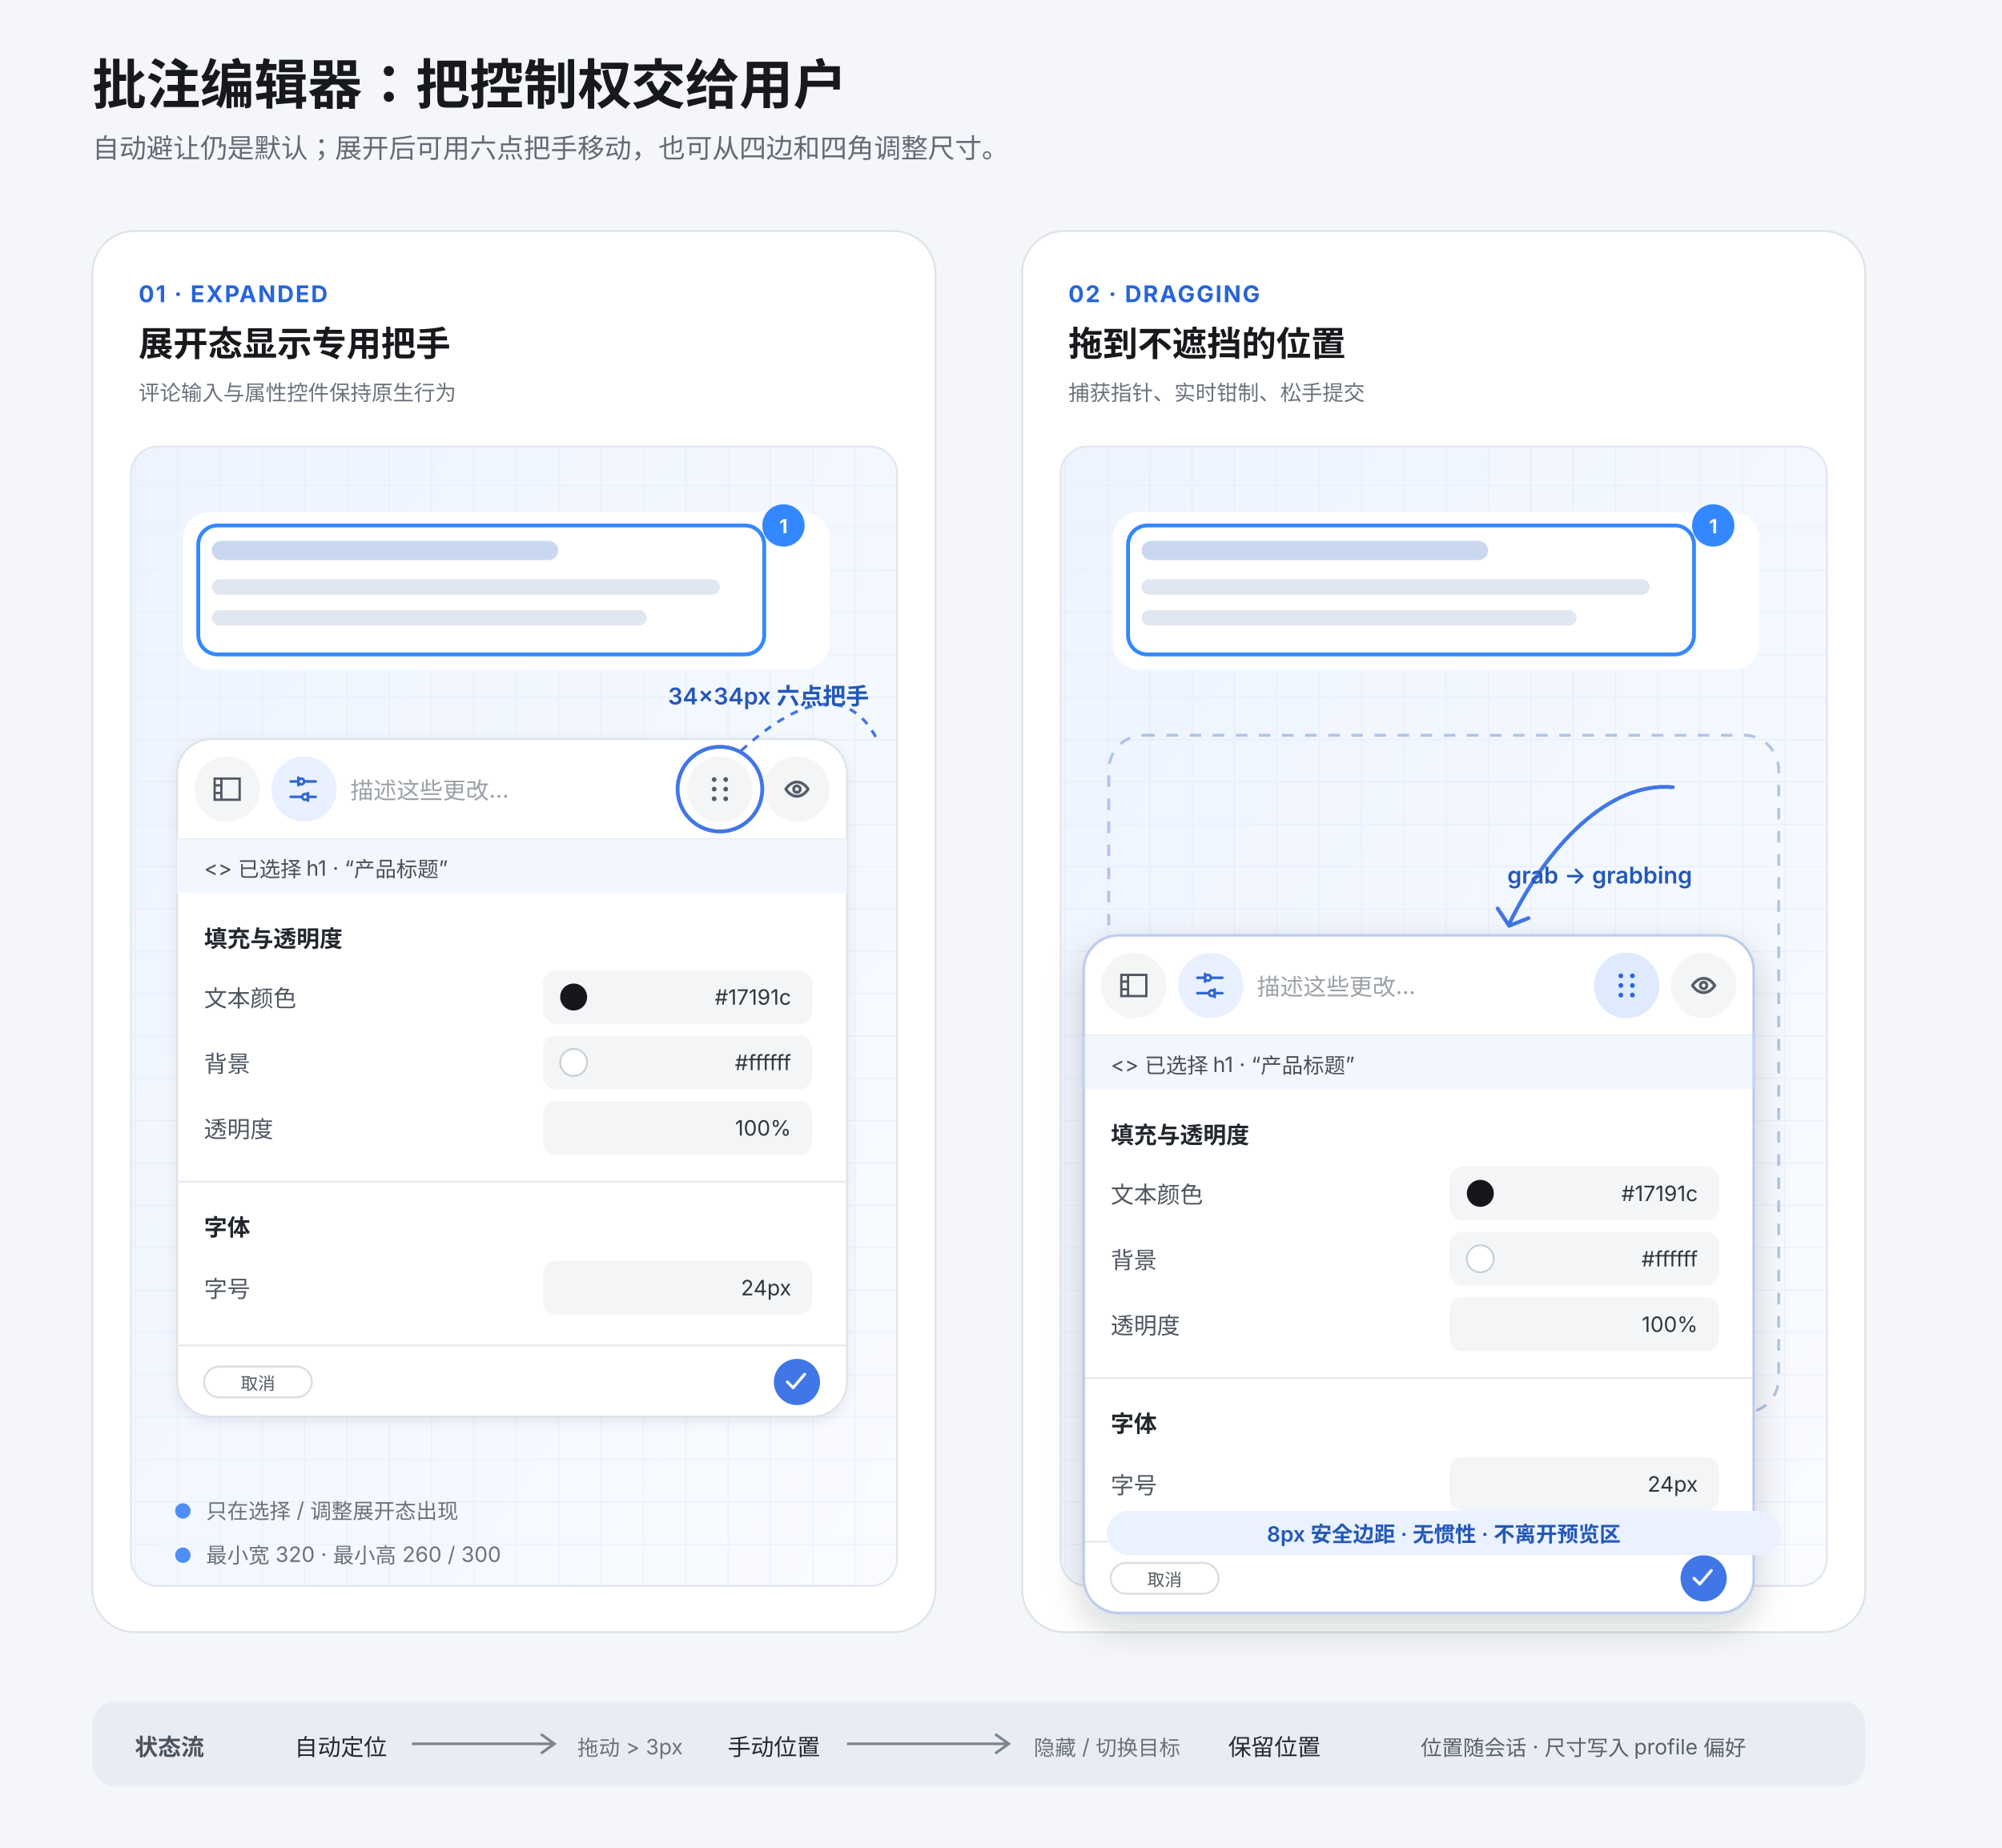
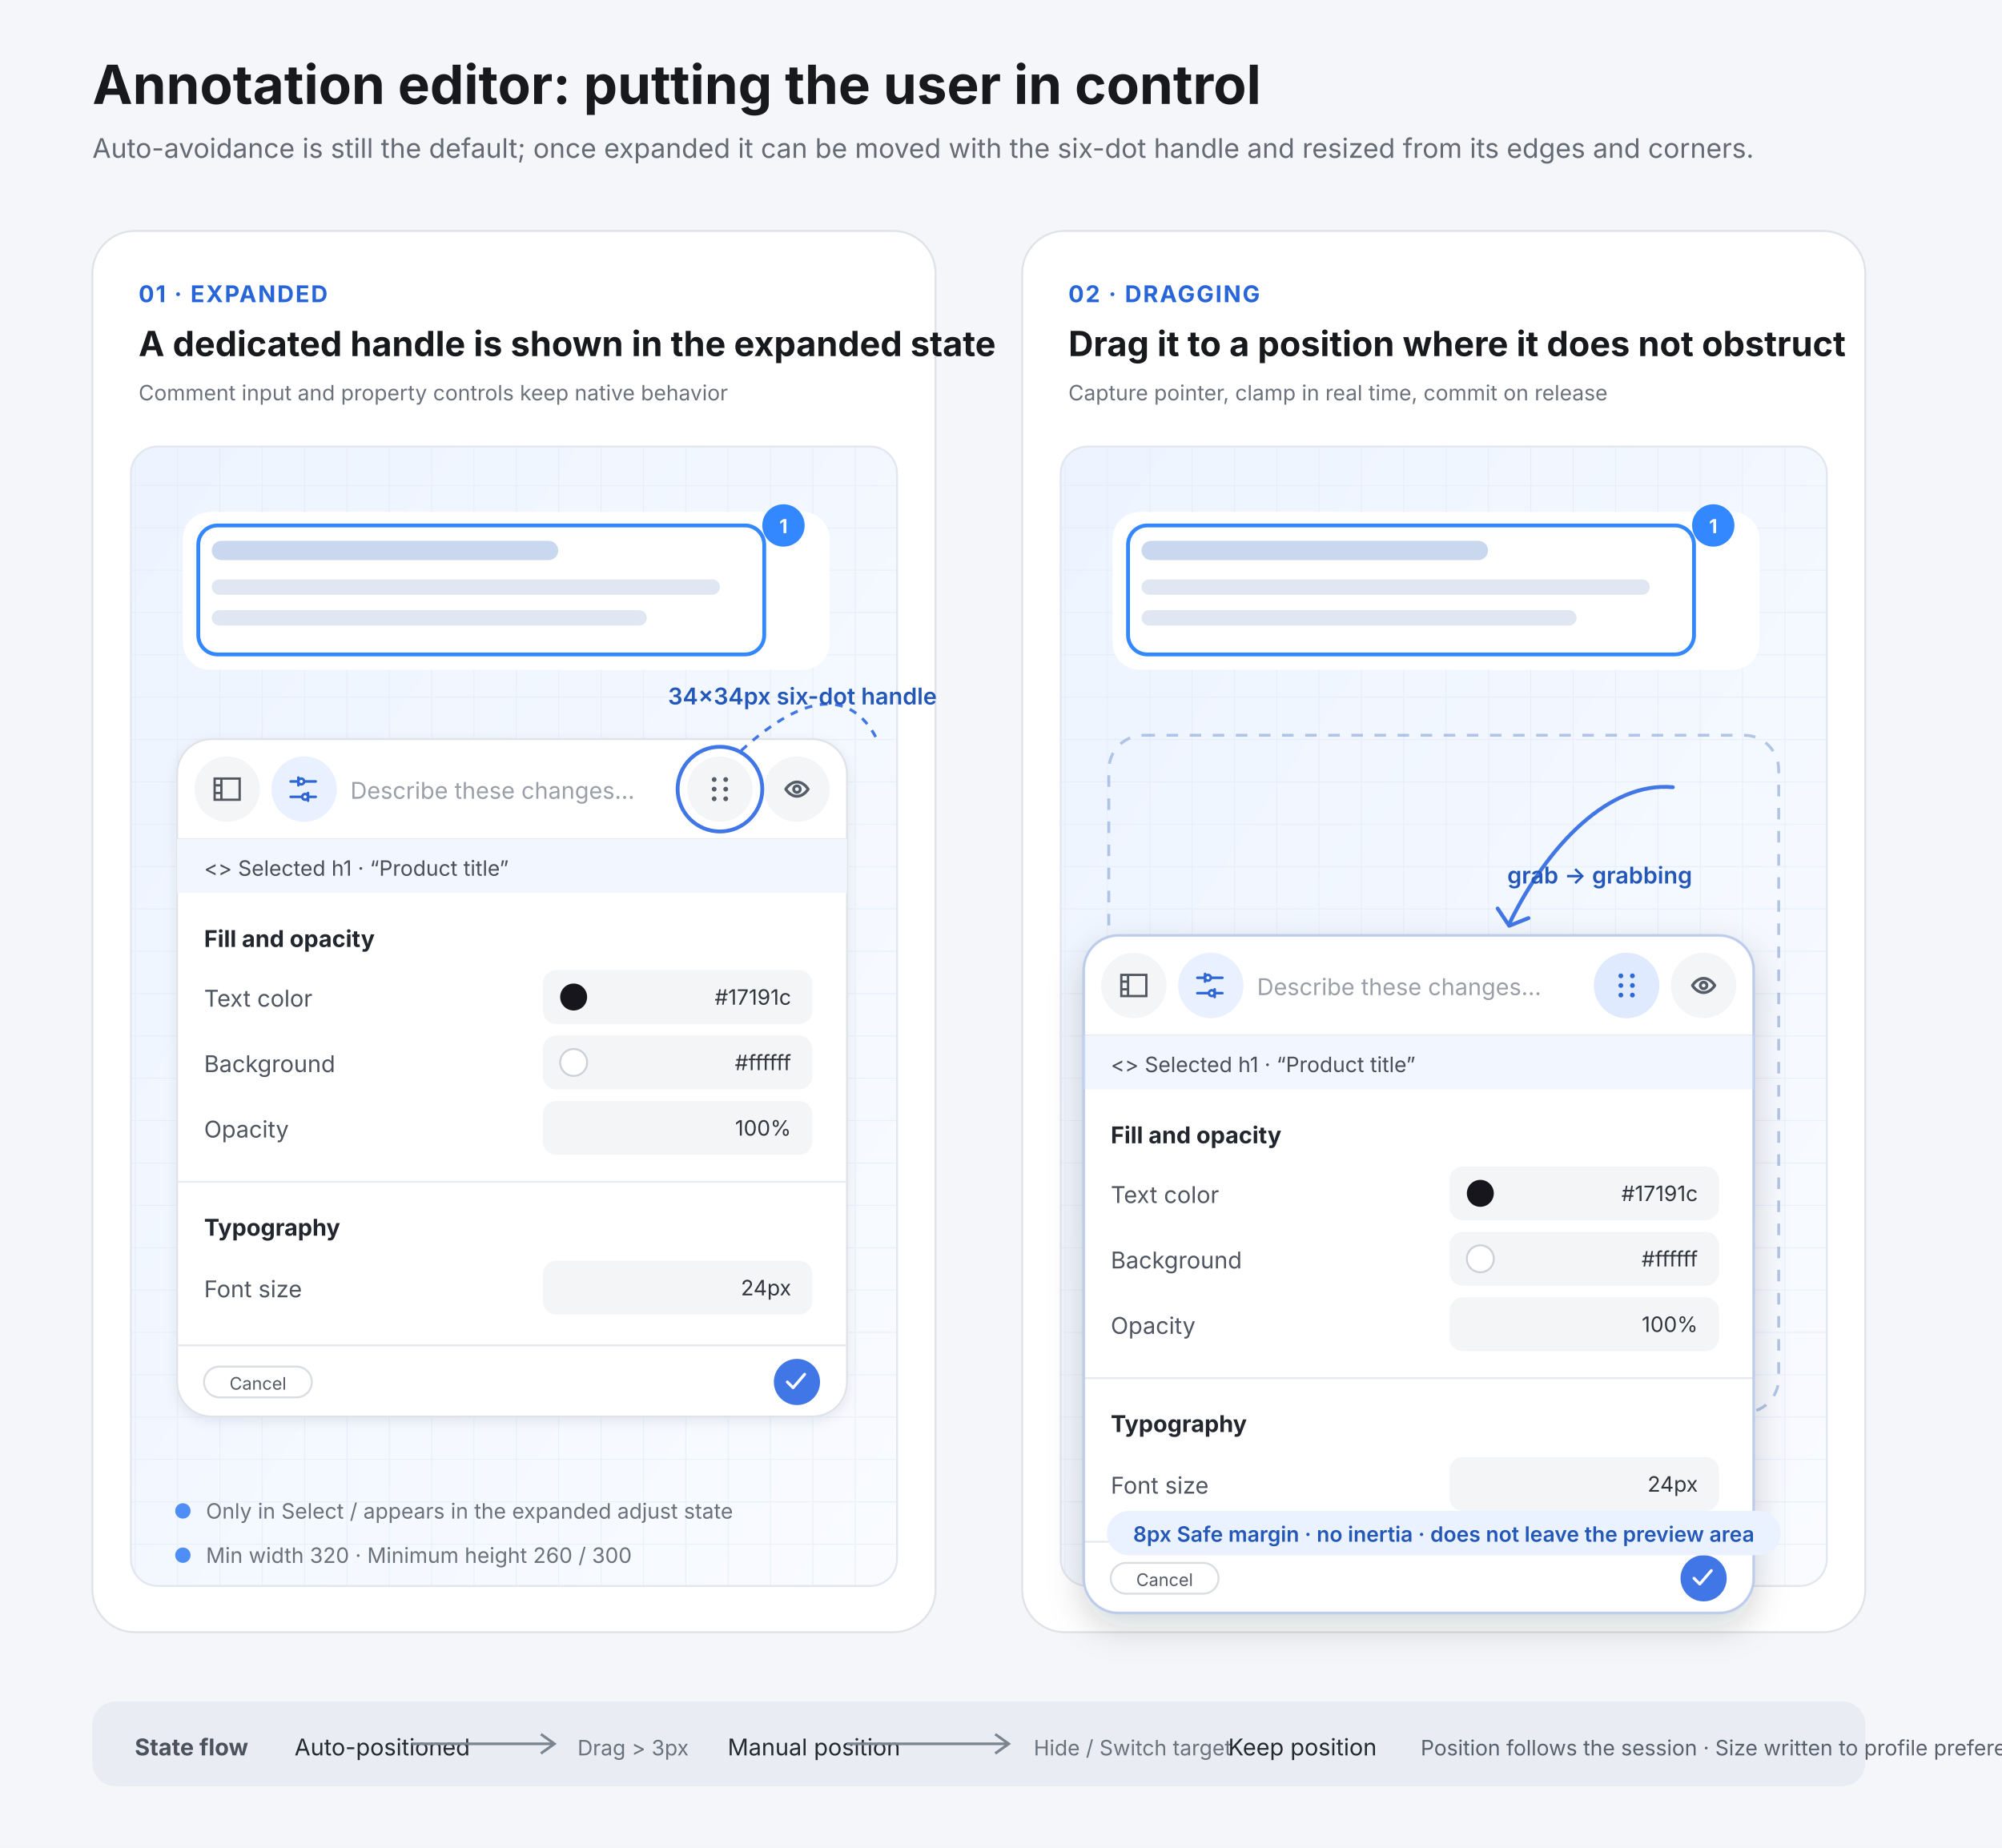
<svg xmlns="http://www.w3.org/2000/svg" width="1040" height="960" viewBox="0 0 1040 960" role="img" aria-labelledby="title desc">
  <defs>
    <filter id="shadow" x="-30%" y="-30%" width="170%" height="190%">
      <feDropShadow dx="0" dy="11" stdDeviation="13" flood-color="#172033" flood-opacity=".16" />
      <feDropShadow dx="0" dy="2" stdDeviation="3" flood-color="#172033" flood-opacity=".08" />
    </filter>
    <filter id="drag-shadow" x="-30%" y="-30%" width="170%" height="190%">
      <feDropShadow dx="0" dy="7" stdDeviation="9" flood-color="#172033" flood-opacity=".18" />
    </filter>
    <linearGradient id="canvas" x1="0" y1="0" x2="1" y2="1">
      <stop offset="0" stop-color="#edf4ff" />
      <stop offset="1" stop-color="#f9fbff" />
    </linearGradient>
    <pattern id="grid" width="22" height="22" patternUnits="userSpaceOnUse">
      <path d="M22 0H0V22" fill="none" stroke="#dfe8f6" stroke-width="1" opacity=".55" />
    </pattern>
    <style>
      text { font-family: Inter, -apple-system, BlinkMacSystemFont, "PingFang SC", "Microsoft YaHei", sans-serif; }
      .h1 { fill:#17191c; font-size:28px; font-weight:700; }
      .sub { fill:#656b75; font-size:14px; }
      .state { fill:#17191c; font-size:18px; font-weight:700; }
      .badge { fill:#2765d8; font-size:12px; font-weight:700; letter-spacing:.8px; }
      .tiny { fill:#6c727c; font-size:11px; }
      .label { fill:#4f5661; font-size:12px; }
      .callout { fill:#2458b8; font-size:12px; font-weight:600; }
      .menu { fill:#24282e; font-size:12px; }
    </style>
    <g id="grip" fill="currentColor">
      <circle cx="5" cy="3" r="1.25" />
      <circle cx="11" cy="3" r="1.25" />
      <circle cx="5" cy="8" r="1.25" />
      <circle cx="11" cy="8" r="1.25" />
      <circle cx="5" cy="13" r="1.25" />
      <circle cx="11" cy="13" r="1.25" />
    </g>
    <g id="eye" fill="none" stroke="currentColor" stroke-width="1.5" stroke-linecap="round" stroke-linejoin="round">
      <path d="M2.2 8s2.15-3.7 5.8-3.7S13.8 8 13.8 8 11.65 11.7 8 11.7 2.2 8 2.2 8Z" />
      <circle cx="8" cy="8" r="1.7" />
    </g>
    <g id="adjust" fill="none" stroke="currentColor" stroke-width="1.35" stroke-linecap="round">
      <path d="M1 4h4m3 0h6M1 12h6m3 0h4M5 2v4m5 4v4" />
      <circle cx="6.5" cy="4" r="1.5" fill="white" />
      <circle cx="8.5" cy="12" r="1.5" fill="white" />
    </g>
    <g id="select" fill="none" stroke="currentColor" stroke-width="1.2">
      <path d="M1.5 2.5h13v11h-13zM5 2.5v11M1.5 6h3.5M1.5 10h3.5" />
    </g>
    <g id="editor">
      <rect width="348" height="352" rx="18" fill="#fff" stroke="#dfe3e8" />
      <circle cx="26" cy="26" r="17" fill="#f3f5f7" />
      <g transform="translate(18 18)" color="#515862">
        <use href="#select" />
      </g>
      <circle cx="66" cy="26" r="17" fill="#e9f0ff" />
      <g transform="translate(58 18)" color="#2f67d5">
        <use href="#adjust" />
      </g>
-       <text x="90" y="31" fill="#9ba0a8" font-size="12">描述这些更改…</text>
+       <text x="90" y="31" fill="#9ba0a8" font-size="12">Describe these changes…</text>
      <circle cx="282" cy="26" r="17" fill="#f3f5f7" />
      <g transform="translate(274 18)" color="#555d68">
        <use href="#grip" />
      </g>
      <circle cx="322" cy="26" r="17" fill="#f3f5f7" />
      <g transform="translate(314 18)" color="#555d68">
        <use href="#eye" />
      </g>
      <line x1="0" y1="52" x2="348" y2="52" stroke="#e6e9ed" />
      <rect x="0" y="52" width="348" height="28" fill="#f2f6ff" />
-       <text x="14" y="71" fill="#4b4f57" font-size="11">&lt;&gt; 已选择 h1 · “产品标题”</text>
-       <text x="14" y="108" fill="#24282e" font-size="12" font-weight="700">填充与透明度</text>
-       <text x="14" y="139" class="label">文本颜色</text>
+       <text x="14" y="71" fill="#4b4f57" font-size="11">&lt;&gt; Selected h1 · “Product title”</text>
+       <text x="14" y="108" fill="#24282e" font-size="12" font-weight="700">Fill and opacity</text>
+       <text x="14" y="139" class="label">Text color</text>
      <rect x="190" y="120" width="140" height="28" rx="7" fill="#f3f5f7" />
      <circle cx="206" cy="134" r="7" fill="#17191c" />
      <text x="319" y="138" fill="#31363d" font-size="11" text-anchor="end">#17191c</text>
-       <text x="14" y="173" class="label">背景</text>
+       <text x="14" y="173" class="label">Background</text>
      <rect x="190" y="154" width="140" height="28" rx="7" fill="#f3f5f7" />
      <circle cx="206" cy="168" r="7" fill="#fff" stroke="#ccd1d7" />
      <text x="319" y="172" fill="#31363d" font-size="11" text-anchor="end">#ffffff</text>
-       <text x="14" y="207" class="label">透明度</text>
+       <text x="14" y="207" class="label">Opacity</text>
      <rect x="190" y="188" width="140" height="28" rx="7" fill="#f3f5f7" />
      <text x="319" y="206" fill="#31363d" font-size="11" text-anchor="end">100%</text>
      <line x1="0" y1="230" x2="348" y2="230" stroke="#e6e9ed" />
-       <text x="14" y="258" fill="#24282e" font-size="12" font-weight="700">字体</text>
-       <text x="14" y="290" class="label">字号</text>
+       <text x="14" y="258" fill="#24282e" font-size="12" font-weight="700">Typography</text>
+       <text x="14" y="290" class="label">Font size</text>
      <rect x="190" y="271" width="140" height="28" rx="7" fill="#f3f5f7" />
      <text x="319" y="289" fill="#31363d" font-size="11" text-anchor="end">24px</text>
      <line x1="0" y1="315" x2="348" y2="315" stroke="#e6e9ed" />
      <rect x="14" y="326" width="56" height="16" rx="8" fill="#fff" stroke="#d9dde2" />
-       <text x="42" y="338" fill="#555b64" font-size="9" text-anchor="middle">取消</text>
+       <text x="42" y="338" fill="#555b64" font-size="9" text-anchor="middle">Cancel</text>
      <circle cx="322" cy="334" r="12" fill="#4176e6" />
      <path d="m317 334 3 3 6-7" fill="none" stroke="#fff" stroke-width="1.5" stroke-linecap="round" stroke-linejoin="round" />
    </g>
  </defs>
  <rect width="1500" height="960" fill="#f4f6f9" />
-   <text x="48" y="54" class="h1">批注编辑器：把控制权交给用户</text>
-   <text x="48" y="82" class="sub">自动避让仍是默认；展开后可用六点把手移动，也可从四边和四角调整尺寸。</text>
+   <text x="48" y="54" class="h1">Annotation editor: putting the user in control</text>
+   <text x="48" y="82" class="sub">Auto-avoidance is still the default; once expanded it can be moved with the six-dot handle and resized from its edges and corners.</text>
  <g transform="translate(48 120)">
    <rect width="438" height="728" rx="22" fill="#fff" stroke="#dfe3e8" />
    <text x="24" y="37" class="badge">01 · EXPANDED</text>
-     <text x="24" y="65" class="state">展开态显示专用把手</text>
-     <text x="24" y="88" class="tiny">评论输入与属性控件保持原生行为</text>
+     <text x="24" y="65" class="state">A dedicated handle is shown in the expanded state</text>
+     <text x="24" y="88" class="tiny">Comment input and property controls keep native behavior</text>
    <rect x="20" y="112" width="398" height="592" rx="14" fill="url(#canvas)" stroke="#e2e7ef" />
    <rect x="20" y="112" width="398" height="592" rx="14" fill="url(#grid)" />
    <rect x="47" y="146" width="336" height="82" rx="14" fill="#fff" />
    <rect x="62" y="161" width="180" height="10" rx="5" fill="#cad8ef" />
    <rect x="62" y="181" width="264" height="8" rx="4" fill="#e0e7f2" />
    <rect x="62" y="197" width="226" height="8" rx="4" fill="#e0e7f2" />
    <rect x="55" y="153" width="294" height="67" rx="10" fill="none" stroke="#3388ff" stroke-width="2" />
    <circle cx="359" cy="153" r="11" fill="#3388ff" />
    <text x="359" y="157" fill="#fff" font-size="10" font-weight="700" text-anchor="middle">1</text>
    <g transform="translate(44 264)" filter="url(#shadow)">
      <use href="#editor" />
    </g>
    <circle cx="326" cy="290" r="22" fill="none" stroke="#4176e6" stroke-width="2" />
    <path d="M337 270c34-31 57-31 70-7" fill="none" stroke="#4176e6" stroke-width="1.5" stroke-dasharray="4 4" />
-     <text x="299" y="246" class="callout">34×34px 六点把手</text>
+     <text x="299" y="246" class="callout">34×34px six-dot handle</text>
    <g transform="translate(42 660)">
      <circle cx="5" cy="5" r="4" fill="#4f8df7" />
-       <text x="17" y="9" class="tiny">只在选择 / 调整展开态出现</text>
+       <text x="17" y="9" class="tiny">Only in Select / appears in the expanded adjust state</text>
      <circle cx="5" cy="28" r="4" fill="#4f8df7" />
-       <text x="17" y="32" class="tiny">最小宽 320 · 最小高 260 / 300</text>
+       <text x="17" y="32" class="tiny">Min width 320 · Minimum height 260 / 300</text>
    </g>
  </g>
  <g transform="translate(531 120)">
    <rect width="438" height="728" rx="22" fill="#fff" stroke="#dfe3e8" />
    <text x="24" y="37" class="badge">02 · DRAGGING</text>
-     <text x="24" y="65" class="state">拖到不遮挡的位置</text>
-     <text x="24" y="88" class="tiny">捕获指针、实时钳制、松手提交</text>
+     <text x="24" y="65" class="state">Drag it to a position where it does not obstruct</text>
+     <text x="24" y="88" class="tiny">Capture pointer, clamp in real time, commit on release</text>
    <rect x="20" y="112" width="398" height="592" rx="14" fill="url(#canvas)" stroke="#e2e7ef" />
    <rect x="20" y="112" width="398" height="592" rx="14" fill="url(#grid)" />
    <rect x="47" y="146" width="336" height="82" rx="14" fill="#fff" />
    <rect x="62" y="161" width="180" height="10" rx="5" fill="#cad8ef" />
    <rect x="62" y="181" width="264" height="8" rx="4" fill="#e0e7f2" />
    <rect x="62" y="197" width="226" height="8" rx="4" fill="#e0e7f2" />
    <rect x="55" y="153" width="294" height="67" rx="10" fill="none" stroke="#3388ff" stroke-width="2" />
    <circle cx="359" cy="153" r="11" fill="#3388ff" />
    <text x="359" y="157" fill="#fff" font-size="10" font-weight="700" text-anchor="middle">1</text>
    <rect x="45" y="262" width="348" height="352" rx="18" fill="none" stroke="#8ea9d8" stroke-width="1.5" stroke-dasharray="6 6" opacity=".65" />
    <path d="M338 289 C305 286 273 319 253 360" fill="none" stroke="#4176e6" stroke-width="2" stroke-linecap="round" />
    <path d="m247 352 6 9 10-4" fill="none" stroke="#4176e6" stroke-width="2" stroke-linecap="round" stroke-linejoin="round" />
    <g transform="translate(32 366)" filter="url(#drag-shadow)">
      <use href="#editor" />
      <circle cx="282" cy="26" r="17" fill="#dfeaff" />
      <g transform="translate(274 18)" color="#2f67d5">
        <use href="#grip" />
      </g>
    </g>
    <rect x="32" y="366" width="348" height="352" rx="18" fill="none" stroke="#4176e6" stroke-width="1.5" opacity=".22" />
    <text x="252" y="339" class="callout">grab → grabbing</text>
    <rect x="44" y="665" width="350" height="23" rx="11.5" fill="#eaf1ff" />
-     <text x="219" y="681" fill="#2458b8" font-size="11" font-weight="600" text-anchor="middle">8px 安全边距 · 无惯性 · 不离开预览区</text>
+     <text x="219" y="681" fill="#2458b8" font-size="11" font-weight="600" text-anchor="middle">8px Safe margin · no inertia · does not leave the preview area</text>
  </g>
  <g transform="translate(48 884)">
    <rect width="921" height="44" rx="12" fill="#e9edf3" />
-     <text x="22" y="28" fill="#4c535e" font-size="12" font-weight="700">状态流</text>
-     <text x="105" y="28" fill="#252a31" font-size="12">自动定位</text>
+     <text x="22" y="28" fill="#4c535e" font-size="12" font-weight="700">State flow</text>
+     <text x="105" y="28" fill="#252a31" font-size="12">Auto-positioned</text>
    <path d="M166 22h74m-7-5 7 5-7 5" fill="none" stroke="#7c8490" stroke-width="1.4" />
-     <text x="252" y="28" class="tiny">拖动 &gt; 3px</text>
-     <text x="330" y="28" fill="#252a31" font-size="12">手动位置</text>
+     <text x="252" y="28" class="tiny">Drag &gt; 3px</text>
+     <text x="330" y="28" fill="#252a31" font-size="12">Manual position</text>
    <path d="M392 22h84m-7-5 7 5-7 5" fill="none" stroke="#7c8490" stroke-width="1.4" />
-     <text x="489" y="28" class="tiny">隐藏 / 切换目标</text>
-     <text x="590" y="28" fill="#252a31" font-size="12">保留位置</text>
-     <text x="690" y="28" fill="#59616c" font-size="11">位置随会话 · 尺寸写入 profile 偏好</text>
+     <text x="489" y="28" class="tiny">Hide / Switch target</text>
+     <text x="590" y="28" fill="#252a31" font-size="12">Keep position</text>
+     <text x="690" y="28" fill="#59616c" font-size="11">Position follows the session · Size written to profile preferences</text>
  </g>
</svg>
